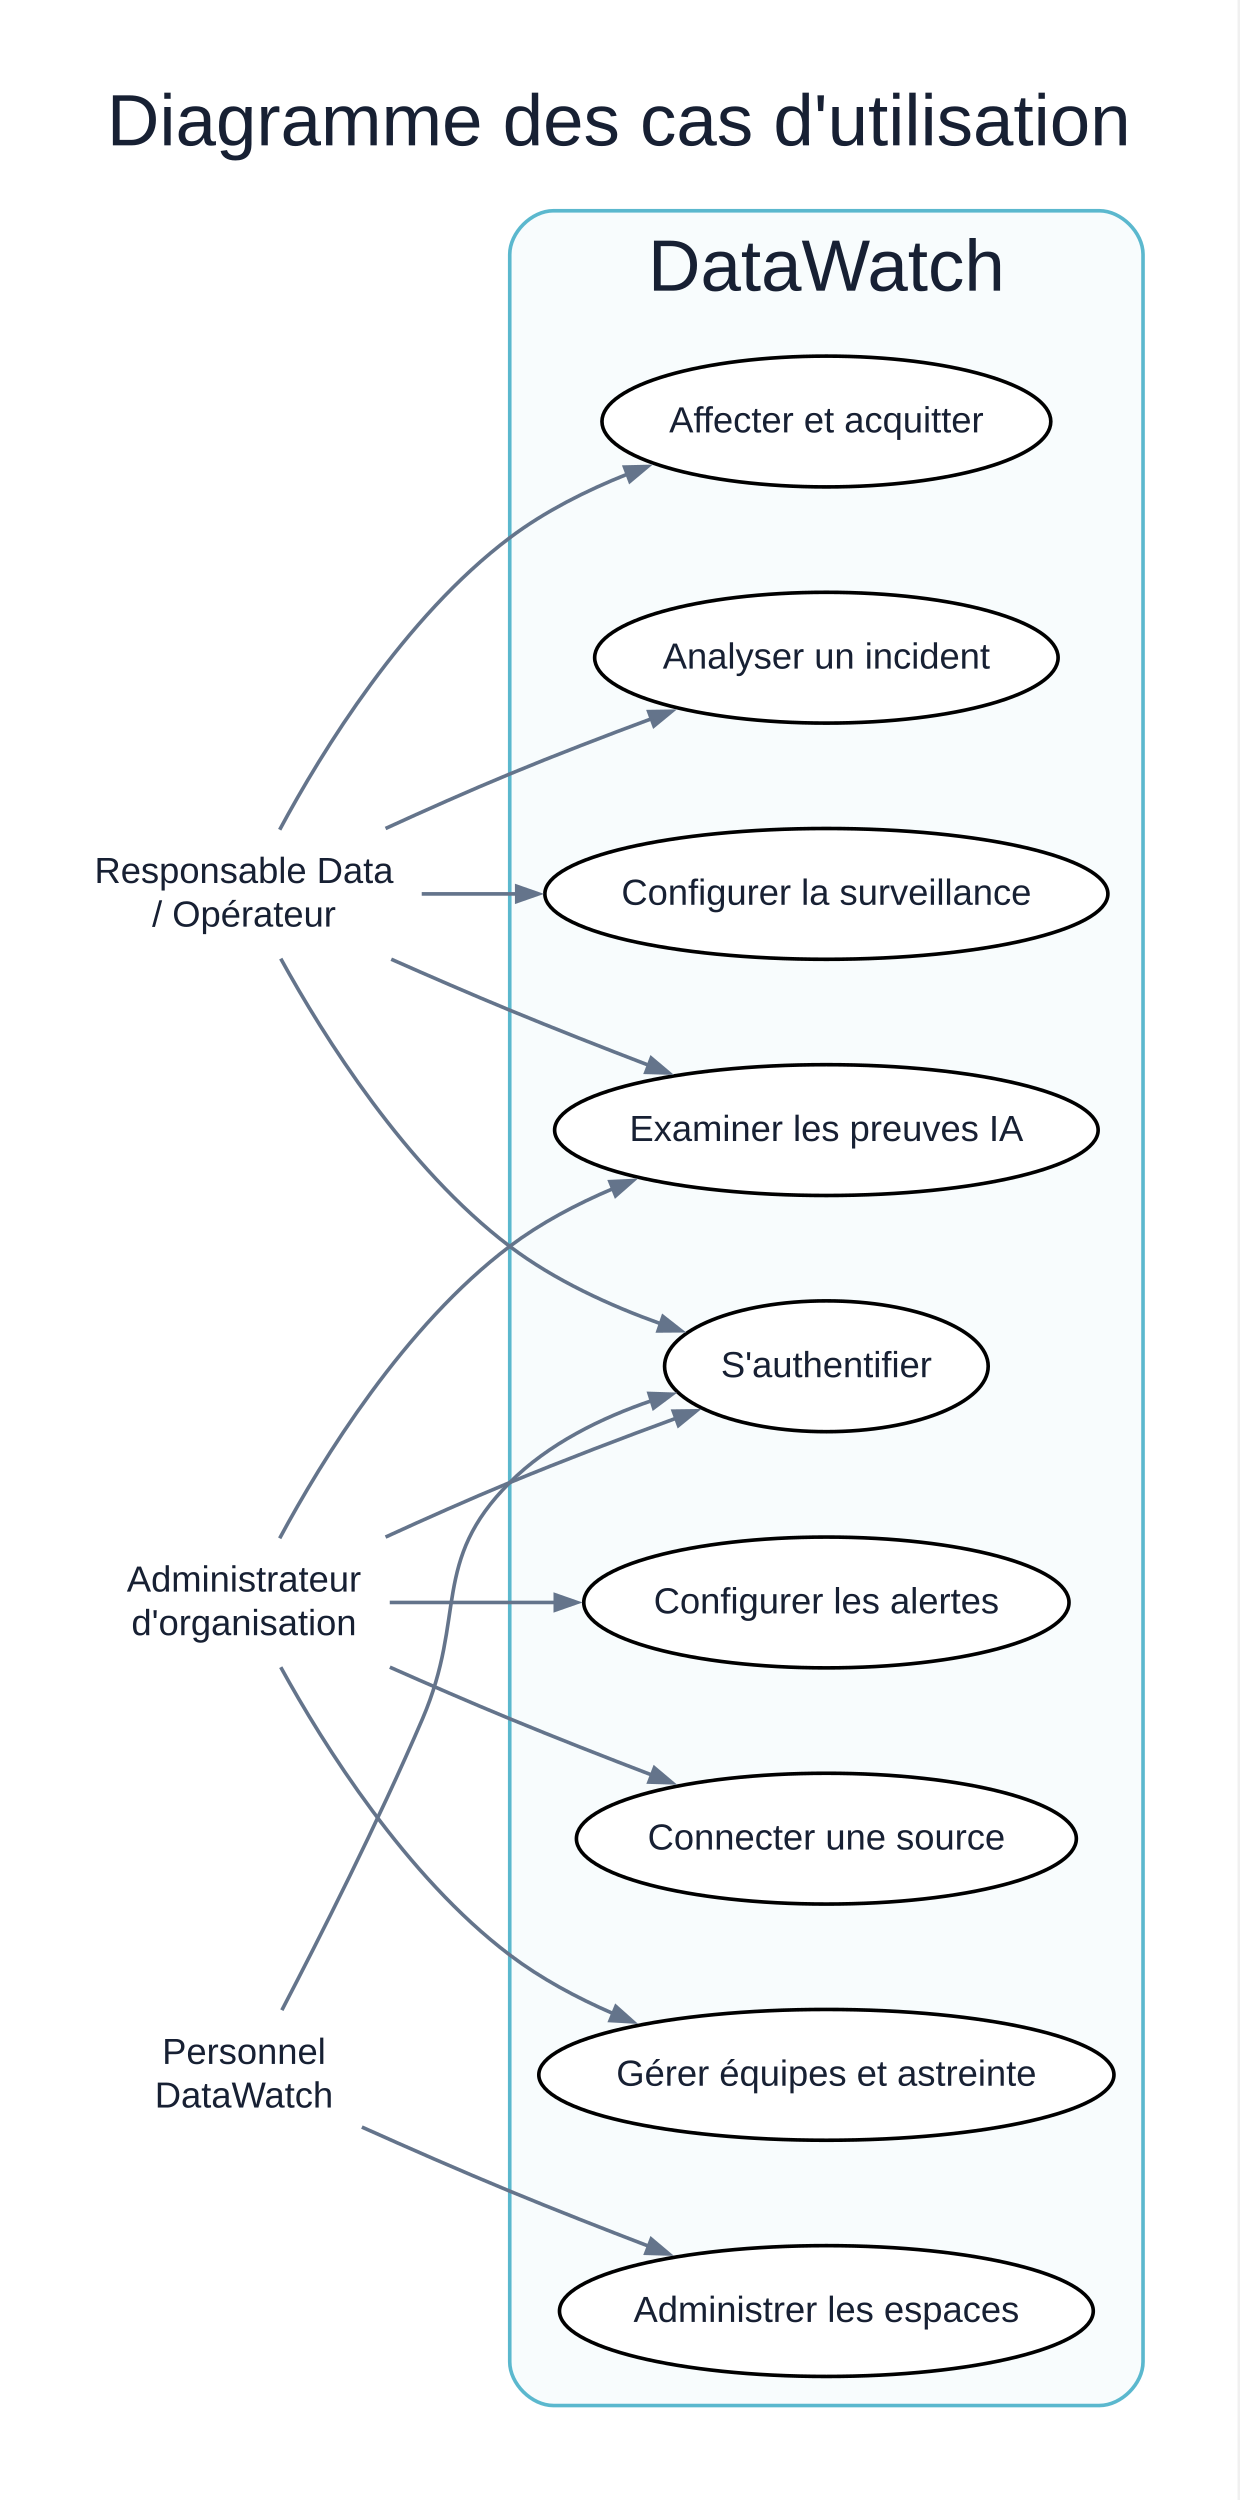
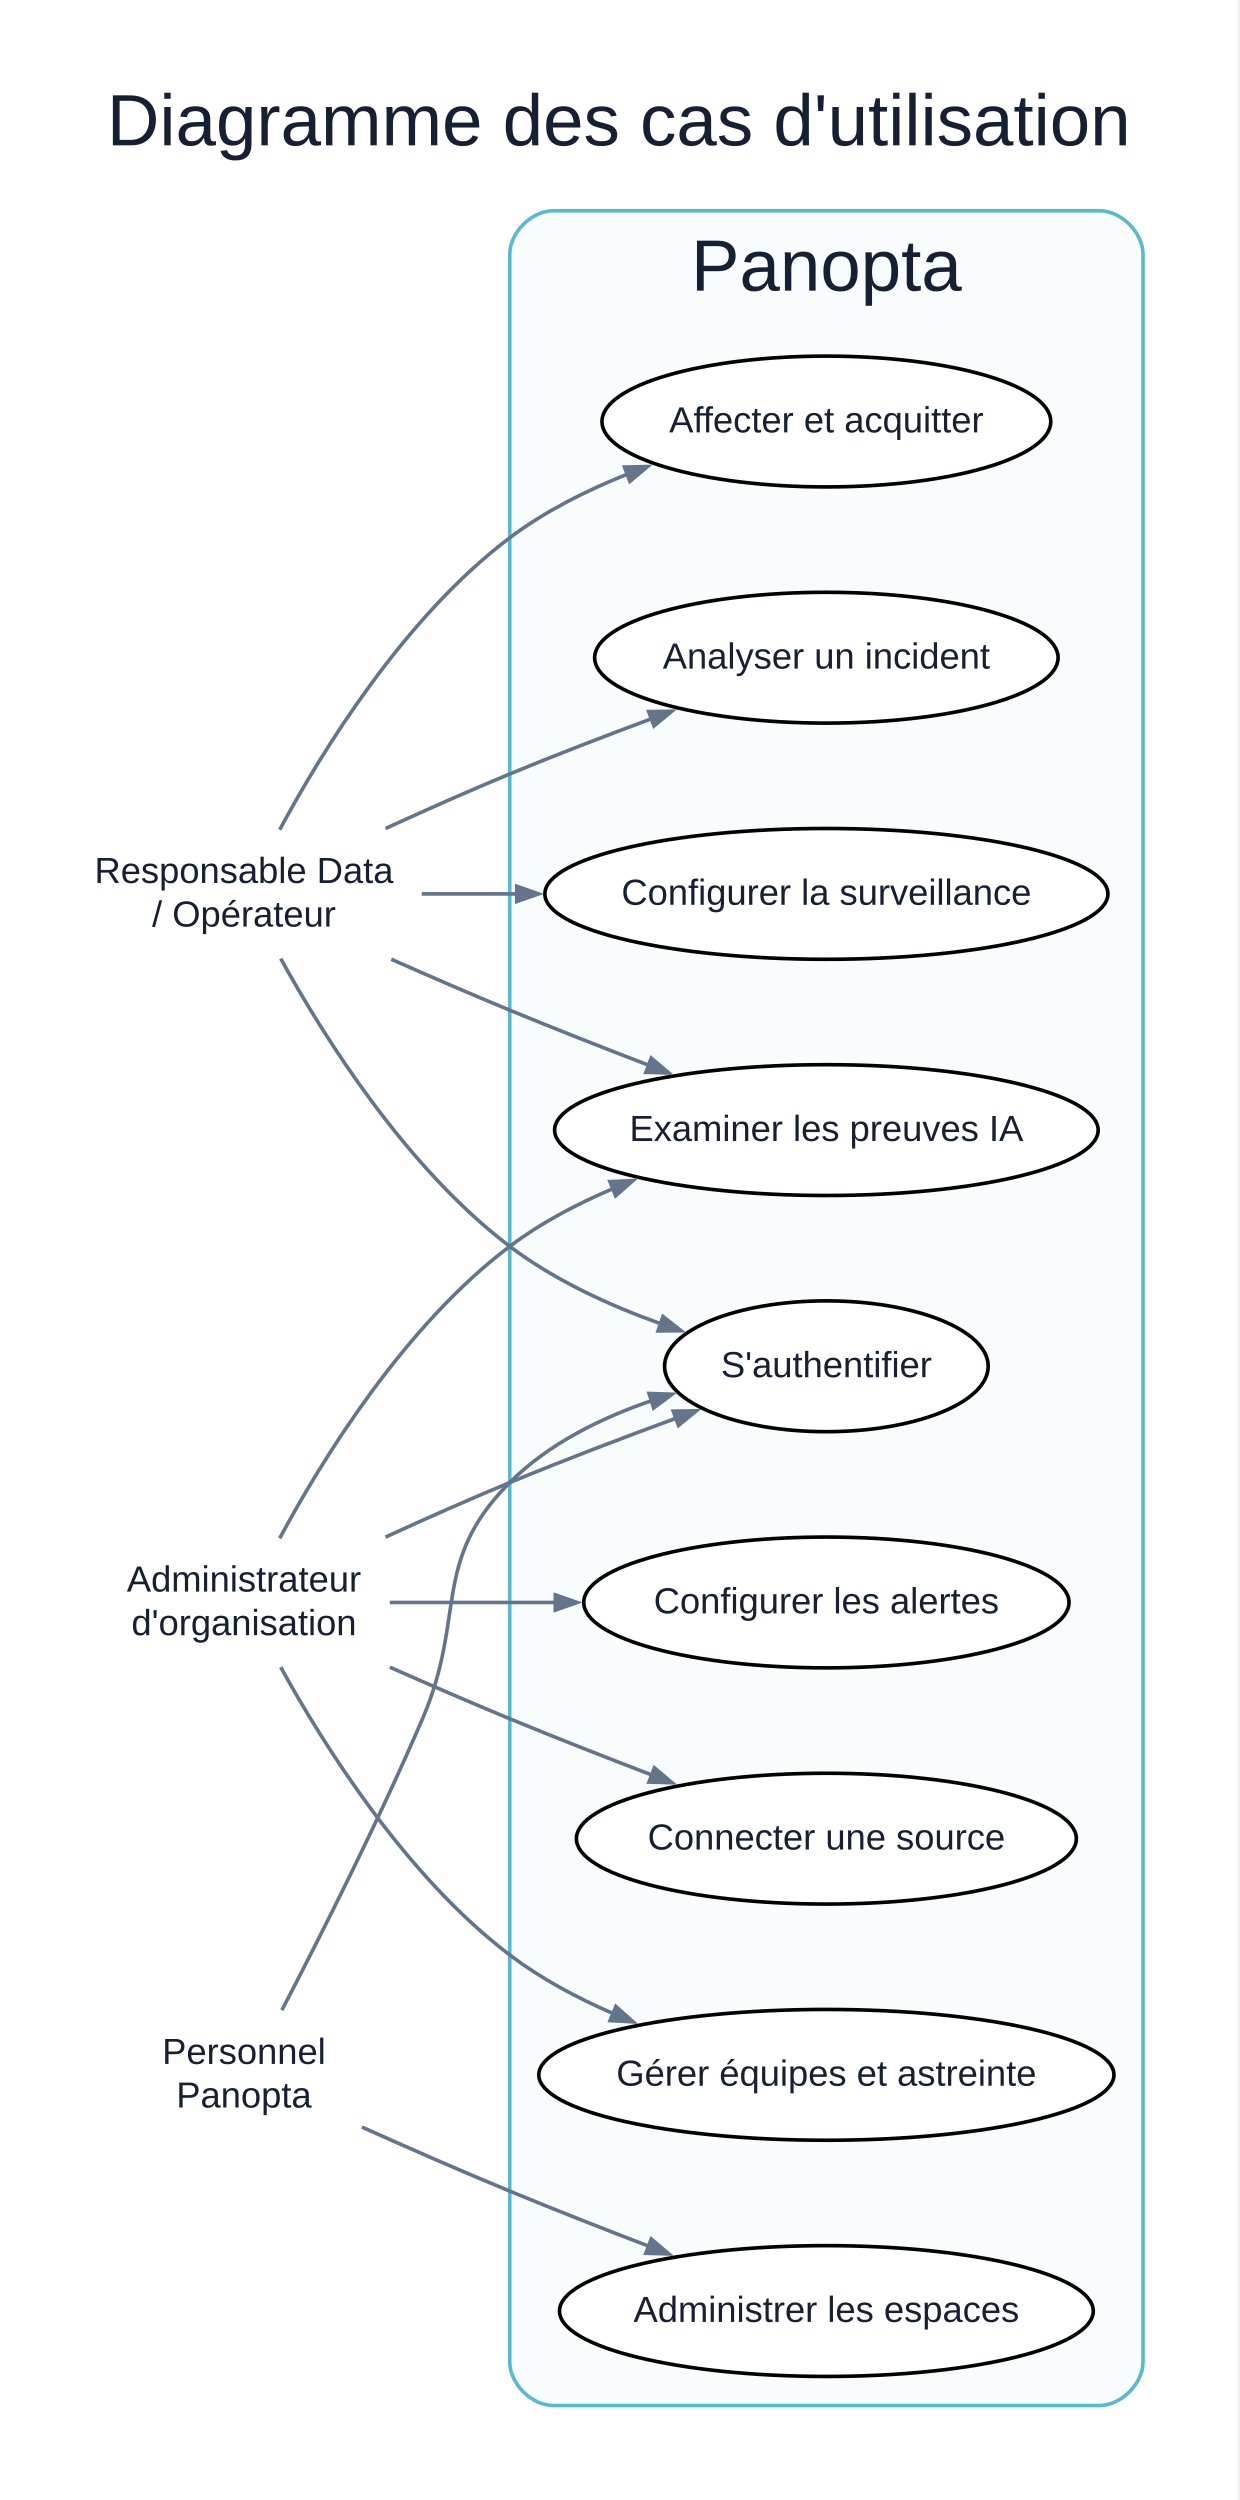
<svg xmlns="http://www.w3.org/2000/svg" width="341pt" height="688pt" viewBox="0.00 0.00 341.00 688.00">
  <g id="graph0" class="graph" transform="scale(1 1) rotate(0) translate(18 670)">
    <polygon fill="white" stroke="none" points="-18,18 -18,-670 322.56,-670 322.56,18 -18,18" />
    <text xml:space="preserve" text-anchor="middle" x="152.28" y="-630" font-family="Arial" font-size="20.00" fill="#172033">Diagramme des cas d'utilisation</text>
    <g id="clust1" class="cluster">
      <path fill="#f8fcfd" stroke="#5bb8ce" d="M134.28,-8C134.28,-8 284.56,-8 284.56,-8 290.56,-8 296.56,-14 296.56,-20 296.56,-20 296.56,-600 296.56,-600 296.56,-606 290.56,-612 284.56,-612 284.56,-612 134.28,-612 134.28,-612 128.28,-612 122.28,-606 122.28,-600 122.28,-600 122.28,-20 122.28,-20 122.28,-14 128.28,-8 134.28,-8" />
-       <text xml:space="preserve" text-anchor="middle" x="209.42" y="-590" font-family="Arial" font-size="20.00" fill="#172033">DataWatch</text>
+       <text xml:space="preserve" text-anchor="middle" x="209.42" y="-590" font-family="Arial" font-size="20.00" fill="#172033">Panopta</text>
    </g>
    <g id="node1" class="node">
      <text xml:space="preserve" text-anchor="middle" x="49.14" y="-427" font-family="Arial" font-size="10.00" fill="#172033">Responsable Data</text>
      <text xml:space="preserve" text-anchor="middle" x="49.14" y="-415" font-family="Arial" font-size="10.00" fill="#172033">/ Opérateur</text>
    </g>
    <g id="node4" class="node">
      <ellipse fill="#ffffff" stroke="black" cx="209.42" cy="-294" rx="44.53" ry="18" />
      <text xml:space="preserve" text-anchor="middle" x="209.42" y="-291" font-family="Arial" font-size="10.00" fill="#172033">S'authentifier</text>
    </g>
    <g id="edge1" class="edge">
      <path fill="none" stroke="#64748b" d="M59.26,-406.19C71.1,-384.68 93.68,-348.68 122.28,-327 134.56,-317.69 149.78,-310.71 164,-305.64" />
      <polygon fill="#64748b" stroke="#64748b" points="164.45,-307.7 169.45,-303.78 163.09,-303.73 164.45,-307.7" />
    </g>
    <g id="node6" class="node">
      <ellipse fill="#ffffff" stroke="black" cx="209.42" cy="-424" rx="77.47" ry="18" />
      <text xml:space="preserve" text-anchor="middle" x="209.42" y="-421" font-family="Arial" font-size="10.00" fill="#172033">Configurer la surveillance</text>
    </g>
    <g id="edge2" class="edge">
      <path fill="none" stroke="#64748b" d="M98.06,-424C106.46,-424 115.42,-424 124.46,-424" />
      <polygon fill="#64748b" stroke="#64748b" points="124.21,-426.1 130.21,-424 124.21,-421.9 124.21,-426.1" />
    </g>
    <g id="node7" class="node">
      <ellipse fill="#ffffff" stroke="black" cx="209.42" cy="-489" rx="63.77" ry="18" />
      <text xml:space="preserve" text-anchor="middle" x="209.42" y="-486" font-family="Arial" font-size="10.00" fill="#172033">Analyser un incident</text>
    </g>
    <g id="edge3" class="edge">
      <path fill="none" stroke="#64748b" d="M88.1,-442C99.05,-447.02 111.08,-452.37 122.28,-457 134.84,-462.2 148.58,-467.48 161.33,-472.22" />
      <polygon fill="#64748b" stroke="#64748b" points="160.52,-474.16 166.88,-474.26 161.97,-470.22 160.52,-474.16" />
    </g>
    <g id="node8" class="node">
      <ellipse fill="#ffffff" stroke="black" cx="209.42" cy="-554" rx="61.76" ry="18" />
      <text xml:space="preserve" text-anchor="middle" x="209.42" y="-551" font-family="Arial" font-size="10.00" fill="#172033">Affecter et acquitter</text>
    </g>
    <g id="edge4" class="edge">
      <path fill="none" stroke="#64748b" d="M58.97,-441.66C70.67,-463.41 93.26,-500.13 122.28,-522 131.88,-529.24 143.29,-534.99 154.61,-539.5" />
      <polygon fill="#64748b" stroke="#64748b" points="153.87,-541.46 160.22,-541.61 155.35,-537.53 153.87,-541.46" />
    </g>
    <g id="node11" class="node">
      <ellipse fill="#ffffff" stroke="black" cx="209.42" cy="-359" rx="74.79" ry="18" />
      <text xml:space="preserve" text-anchor="middle" x="209.42" y="-356" font-family="Arial" font-size="10.00" fill="#172033">Examiner les preuves IA</text>
    </g>
    <g id="edge5" class="edge">
      <path fill="none" stroke="#64748b" d="M89.67,-406.02C100.21,-401.35 111.64,-396.39 122.28,-392 134.64,-386.89 148.11,-381.61 160.64,-376.8" />
      <polygon fill="#64748b" stroke="#64748b" points="161.22,-378.82 166.08,-374.72 159.73,-374.9 161.22,-378.82" />
    </g>
    <g id="node2" class="node">
      <text xml:space="preserve" text-anchor="middle" x="49.14" y="-232" font-family="Arial" font-size="10.00" fill="#172033">Administrateur</text>
      <text xml:space="preserve" text-anchor="middle" x="49.14" y="-220" font-family="Arial" font-size="10.00" fill="#172033">d'organisation</text>
    </g>
    <g id="edge6" class="edge">
      <path fill="none" stroke="#64748b" d="M88.1,-247C99.05,-252.02 111.08,-257.37 122.28,-262 137.1,-268.13 153.56,-274.39 168.1,-279.72" />
      <polygon fill="#64748b" stroke="#64748b" points="167.28,-281.65 173.64,-281.74 168.72,-277.71 167.28,-281.65" />
    </g>
    <g id="node5" class="node">
      <ellipse fill="#ffffff" stroke="black" cx="209.42" cy="-164" rx="68.79" ry="18" />
      <text xml:space="preserve" text-anchor="middle" x="209.42" y="-161" font-family="Arial" font-size="10.00" fill="#172033">Connecter une source</text>
    </g>
    <g id="edge7" class="edge">
      <path fill="none" stroke="#64748b" d="M89.29,-211.19C99.94,-206.47 111.51,-201.45 122.28,-197 134.89,-191.79 148.65,-186.39 161.4,-181.51" />
      <polygon fill="#64748b" stroke="#64748b" points="162.09,-183.49 166.95,-179.39 160.59,-179.57 162.09,-183.49" />
    </g>
    <g id="node9" class="node">
      <ellipse fill="#ffffff" stroke="black" cx="209.42" cy="-229" rx="66.77" ry="18" />
      <text xml:space="preserve" text-anchor="middle" x="209.42" y="-226" font-family="Arial" font-size="10.00" fill="#172033">Configurer les alertes</text>
    </g>
    <g id="edge8" class="edge">
      <path fill="none" stroke="#64748b" d="M89.26,-229C103.16,-229 119.28,-229 135.09,-229" />
      <polygon fill="#64748b" stroke="#64748b" points="134.82,-231.1 140.82,-229 134.82,-226.9 134.82,-231.1" />
    </g>
    <g id="node10" class="node">
      <ellipse fill="#ffffff" stroke="black" cx="209.42" cy="-99" rx="79.14" ry="18" />
      <text xml:space="preserve" text-anchor="middle" x="209.42" y="-96" font-family="Arial" font-size="10.00" fill="#172033">Gérer équipes et astreinte</text>
    </g>
    <g id="edge9" class="edge">
      <path fill="none" stroke="#64748b" d="M59.26,-211.19C71.1,-189.68 93.68,-153.68 122.28,-132 130.78,-125.55 140.69,-120.23 150.7,-115.88" />
      <polygon fill="#64748b" stroke="#64748b" points="151.49,-117.82 156.23,-113.59 149.89,-113.94 151.49,-117.82" />
    </g>
    <g id="edge10" class="edge">
      <path fill="none" stroke="#64748b" d="M58.97,-246.66C70.67,-268.41 93.26,-305.13 122.28,-327 130.76,-333.4 140.67,-338.63 150.68,-342.88" />
      <polygon fill="#64748b" stroke="#64748b" points="149.85,-344.81 156.2,-345.1 151.42,-340.91 149.85,-344.81" />
    </g>
    <g id="node3" class="node">
      <text xml:space="preserve" text-anchor="middle" x="49.14" y="-102" font-family="Arial" font-size="10.00" fill="#172033">Personnel</text>
-       <text xml:space="preserve" text-anchor="middle" x="49.14" y="-90" font-family="Arial" font-size="10.00" fill="#172033">DataWatch</text>
+       <text xml:space="preserve" text-anchor="middle" x="49.14" y="-90" font-family="Arial" font-size="10.00" fill="#172033">Panopta</text>
    </g>
    <g id="edge11" class="edge">
      <path fill="none" stroke="#64748b" d="M59.57,-116.8C69.71,-136.25 86.02,-168.43 98.28,-197 110.41,-225.3 100.52,-240.2 122.28,-262 132.93,-272.67 147.46,-279.83 161.55,-284.61" />
      <polygon fill="#64748b" stroke="#64748b" points="160.62,-286.52 166.97,-286.31 161.88,-282.51 160.62,-286.52" />
    </g>
    <g id="node12" class="node">
      <ellipse fill="#ffffff" stroke="black" cx="209.42" cy="-34" rx="73.45" ry="18" />
      <text xml:space="preserve" text-anchor="middle" x="209.42" y="-31" font-family="Arial" font-size="10.00" fill="#172033">Administrer les espaces</text>
    </g>
    <g id="edge12" class="edge">
      <path fill="none" stroke="#64748b" d="M81.59,-84.63C94.18,-78.98 108.85,-72.54 122.28,-67 134.64,-61.89 148.11,-56.61 160.64,-51.8" />
      <polygon fill="#64748b" stroke="#64748b" points="161.22,-53.82 166.08,-49.72 159.73,-49.9 161.22,-53.82" />
    </g>
  </g>
</svg>
